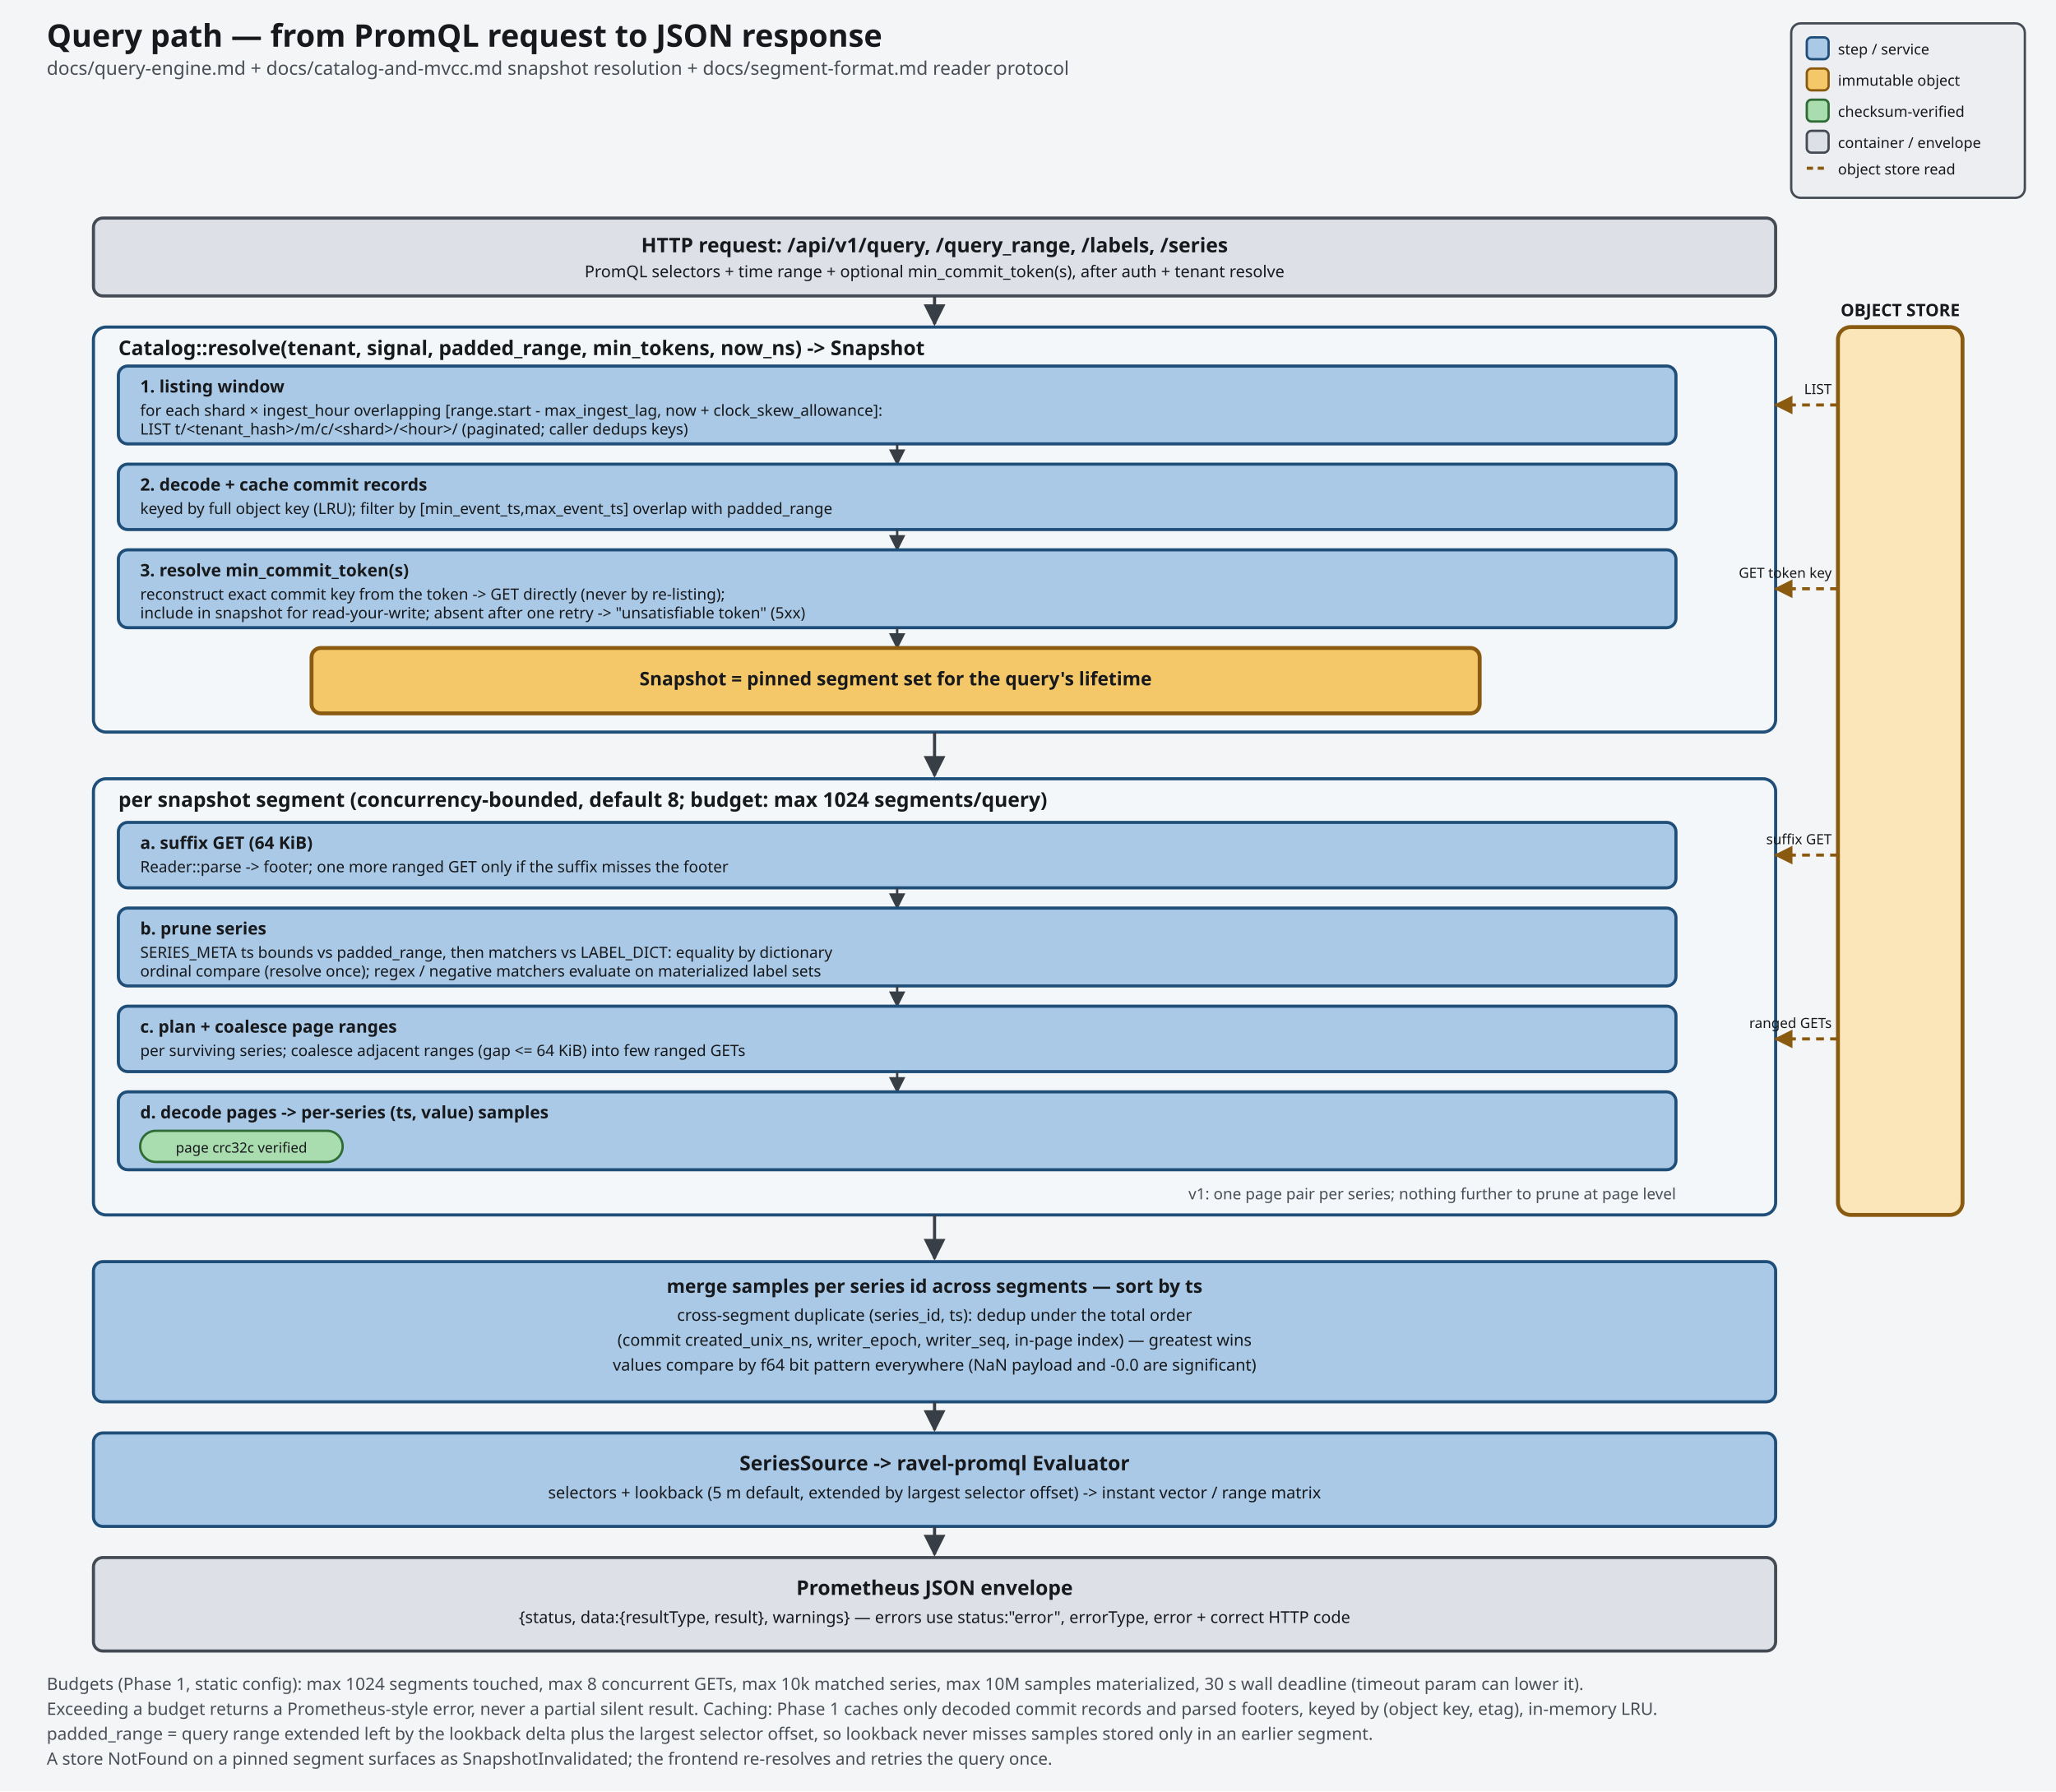
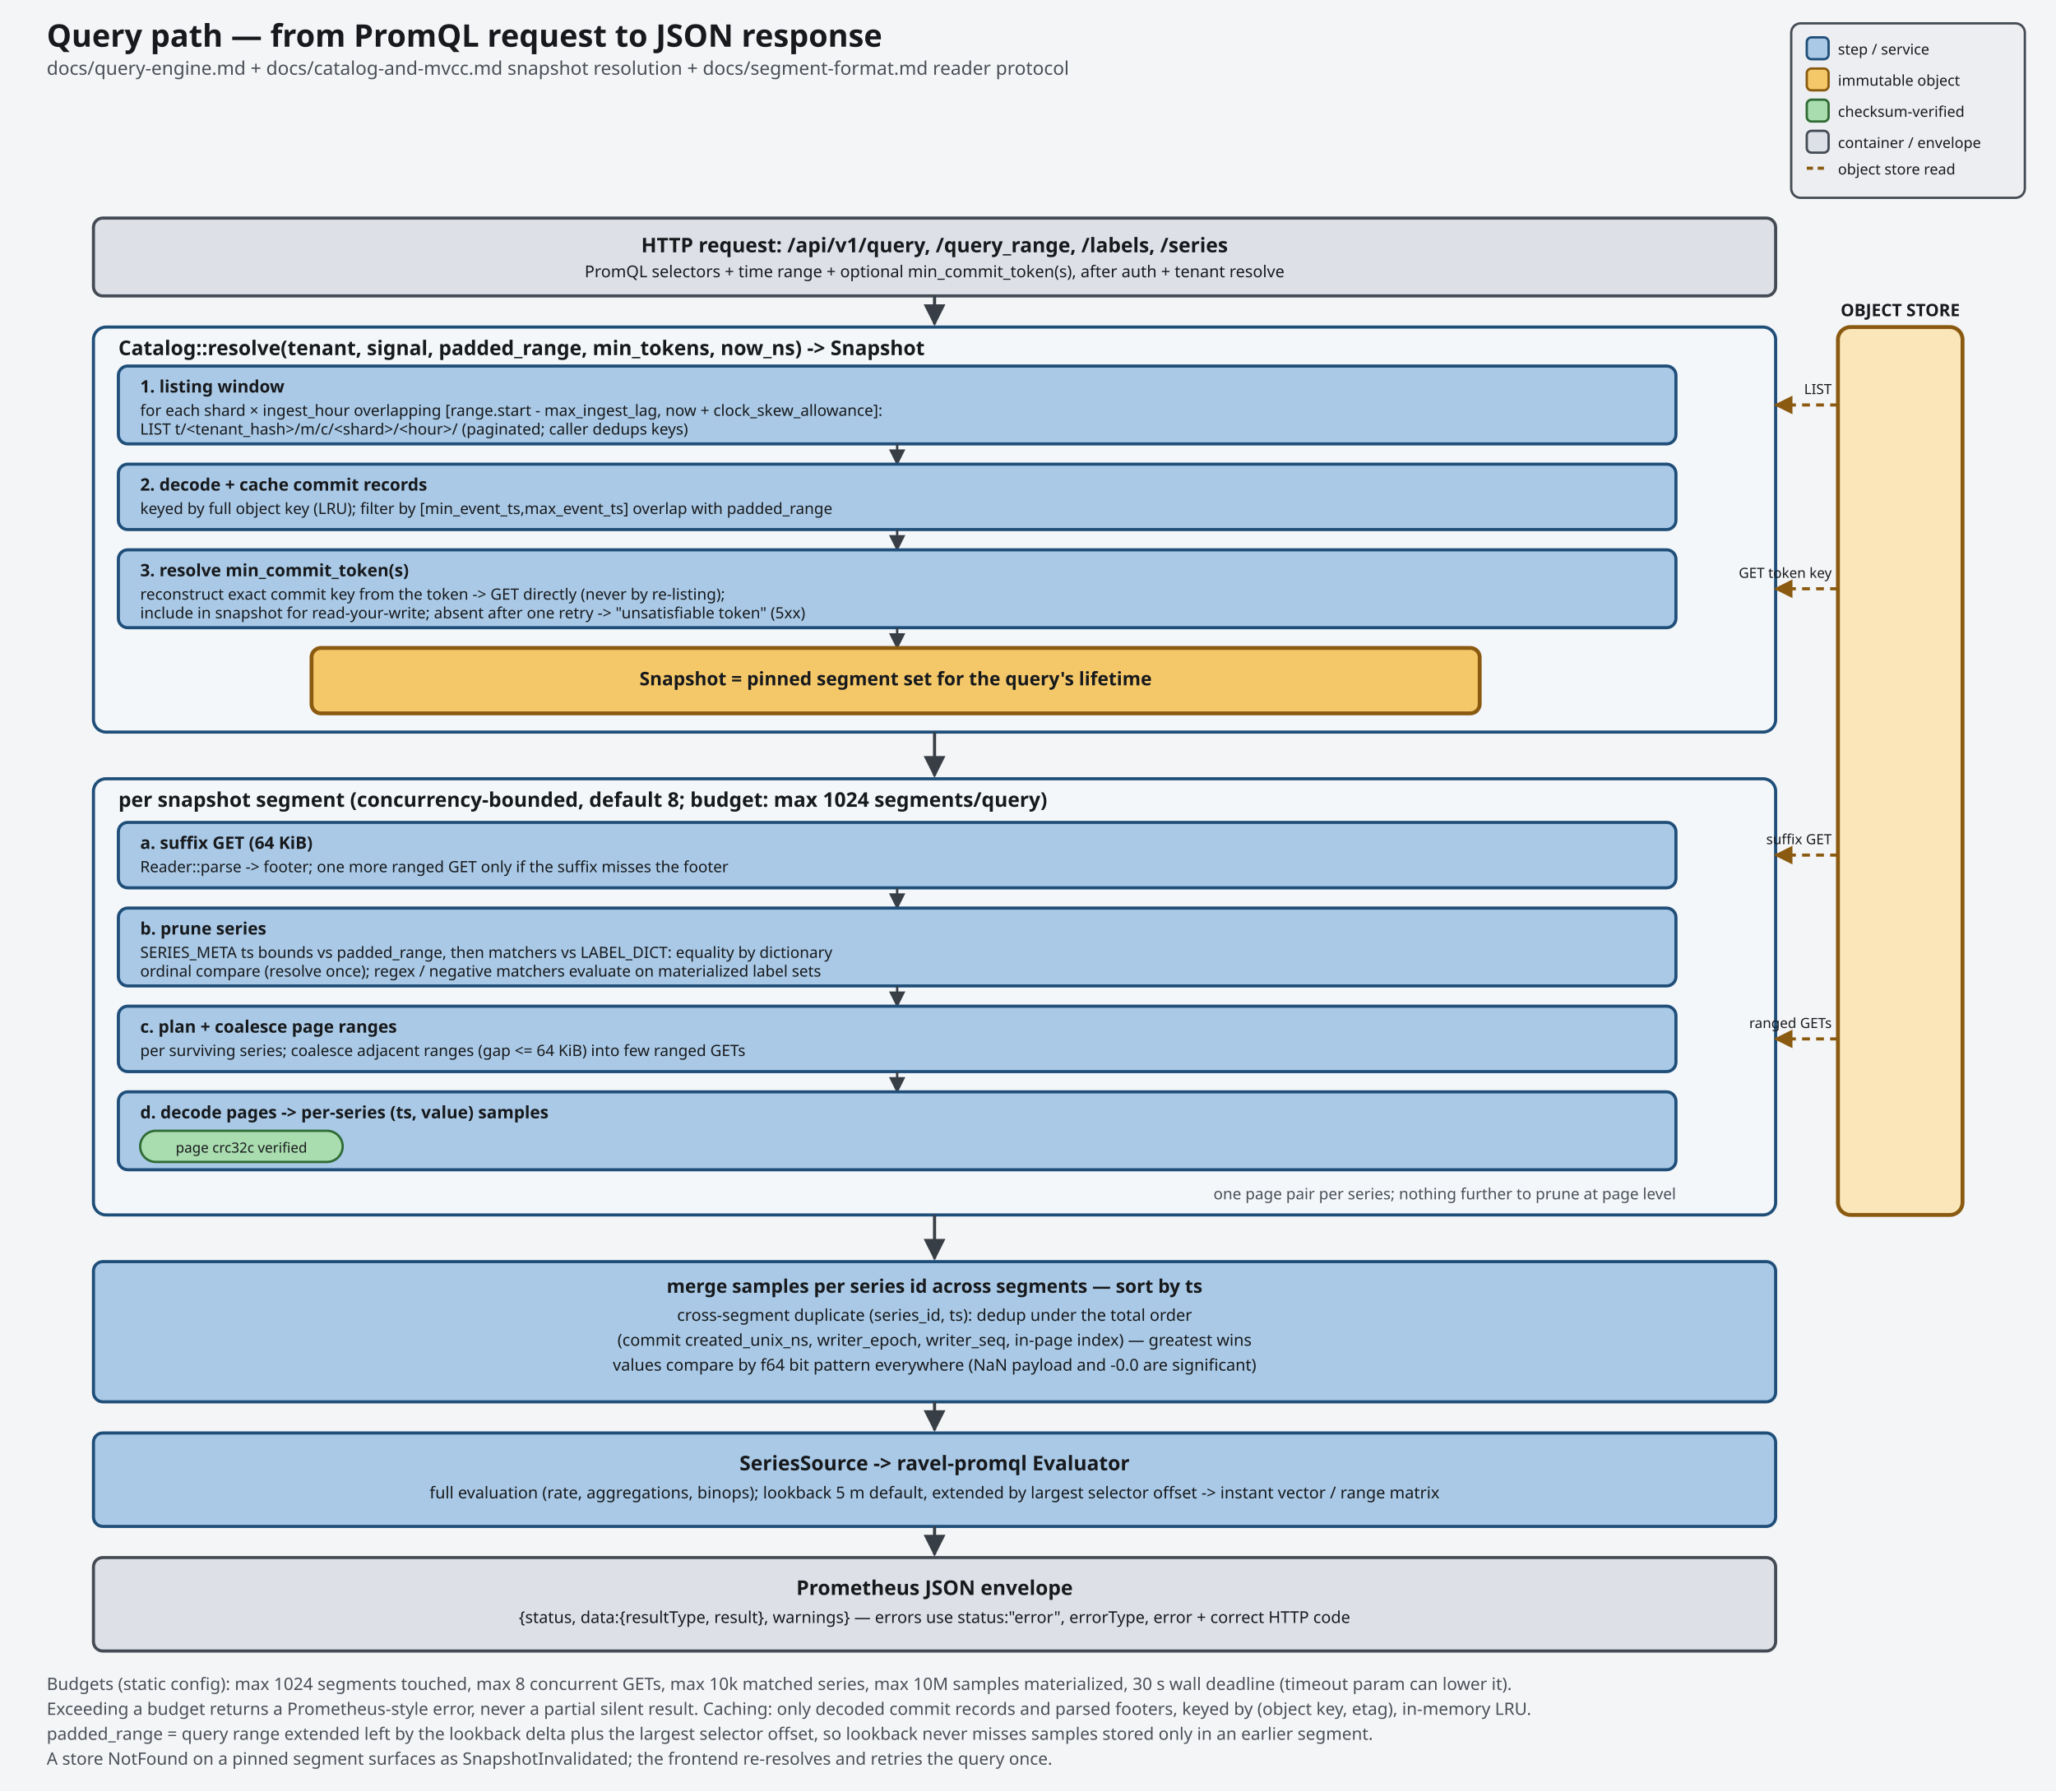
<svg xmlns="http://www.w3.org/2000/svg" width="1320" height="1150" viewBox="0 0 1320 1150" font-family="system-ui, sans-serif">
  <defs>
    <marker id="arrow" viewBox="0 0 10 10" refX="9" refY="5" markerWidth="7" markerHeight="7" orient="auto-start-reverse">
      <path d="M0,0 L10,5 L0,10 z" fill="#383e46" />
    </marker>
    <marker id="arrowamber" viewBox="0 0 10 10" refX="9" refY="5" markerWidth="6" markerHeight="6" orient="auto-start-reverse">
      <path d="M0,0 L10,5 L0,10 z" fill="#8a5a10" />
    </marker>
  </defs>
  <rect x="0" y="0" width="1320" height="1150" fill="#f4f5f7" />
  <text x="30" y="30" font-size="20" font-weight="bold" fill="#17191c">Query path — from PromQL request to JSON response</text>
  <text x="30" y="48" font-size="12" fill="#4a4f57">docs/query-engine.md + docs/catalog-and-mvcc.md snapshot resolution + docs/segment-format.md reader protocol</text>
  <rect x="1150" y="15" width="150" height="112" rx="6" fill="#eceef1" stroke="#454b54" stroke-width="1.5" />
  <rect x="1160" y="24" width="14" height="14" rx="3" fill="#a9c9e6" stroke="#1f4e79" stroke-width="1.5" />
  <text x="1180" y="35" font-size="9.5" fill="#17191c">step / service</text>
  <rect x="1160" y="44" width="14" height="14" rx="3" fill="#f4c869" stroke="#8a5a10" stroke-width="1.5" />
  <text x="1180" y="55" font-size="9.5" fill="#17191c">immutable object</text>
  <rect x="1160" y="64" width="14" height="14" rx="3" fill="#a9dcae" stroke="#2f6b34" stroke-width="1.5" />
  <text x="1180" y="75" font-size="9.5" fill="#17191c">checksum-verified</text>
  <rect x="1160" y="84" width="14" height="14" rx="3" fill="#dde1e7" stroke="#454b54" stroke-width="1.5" />
  <text x="1180" y="95" font-size="9.5" fill="#17191c">container / envelope</text>
  <line x1="1160" y1="108" x2="1174" y2="108" stroke="#8a5a10" stroke-width="2" stroke-dasharray="4,3" />
  <text x="1180" y="112" font-size="9.5" fill="#17191c">object store read</text>
  <rect x="60" y="140" width="1080" height="50" rx="6" fill="#dde1e7" stroke="#454b54" stroke-width="2" />
  <text x="600" y="162" font-size="13" font-weight="bold" text-anchor="middle" fill="#17191c">HTTP request: /api/v1/query, /query_range, /labels, /series</text>
  <text x="600" y="178" font-size="10.5" text-anchor="middle" fill="#17191c">PromQL selectors + time range + optional min_commit_token(s), after auth + tenant resolve</text>
  <line x1="600" y1="190" x2="600" y2="208" stroke="#383e46" stroke-width="2" marker-end="url(#arrow)" />
  <rect x="60" y="210" width="1080" height="260" rx="8" fill="#f4f7fa" stroke="#1f4e79" stroke-width="2" />
  <text x="76" y="228" font-size="13" font-weight="bold" fill="#17191c">Catalog::resolve(tenant, signal, padded_range, min_tokens, now_ns) -&gt; Snapshot</text>
  <rect x="76" y="235" width="1000" height="50" rx="6" fill="#a9c9e6" stroke="#1f4e79" stroke-width="2" />
  <text x="90" y="252" font-size="11" font-weight="bold" fill="#17191c">1. listing window</text>
  <text x="90" y="267" font-size="10" fill="#17191c">for each shard × ingest_hour overlapping [range.start - max_ingest_lag, now + clock_skew_allowance]:</text>
  <text x="90" y="279" font-size="10" fill="#17191c">LIST t/&lt;tenant_hash&gt;/m/c/&lt;shard&gt;/&lt;hour&gt;/ (paginated; caller dedups keys)</text>
  <line x1="576" y1="285" x2="576" y2="298" stroke="#383e46" stroke-width="1.5" marker-end="url(#arrow)" />
  <rect x="76" y="298" width="1000" height="42" rx="6" fill="#a9c9e6" stroke="#1f4e79" stroke-width="2" />
  <text x="90" y="315" font-size="11" font-weight="bold" fill="#17191c">2. decode + cache commit records</text>
  <text x="90" y="330" font-size="10" fill="#17191c">keyed by full object key (LRU); filter by [min_event_ts,max_event_ts] overlap with padded_range</text>
  <line x1="576" y1="340" x2="576" y2="353" stroke="#383e46" stroke-width="1.5" marker-end="url(#arrow)" />
  <rect x="76" y="353" width="1000" height="50" rx="6" fill="#a9c9e6" stroke="#1f4e79" stroke-width="2" />
  <text x="90" y="370" font-size="11" font-weight="bold" fill="#17191c">3. resolve min_commit_token(s)</text>
  <text x="90" y="385" font-size="10" fill="#17191c">reconstruct exact commit key from the token -&gt; GET directly (never by re-listing);</text>
  <text x="90" y="397" font-size="10" fill="#17191c">include in snapshot for read-your-write; absent after one retry -&gt; "unsatisfiable token" (5xx)</text>
  <line x1="576" y1="403" x2="576" y2="416" stroke="#383e46" stroke-width="1.5" marker-end="url(#arrow)" />
  <rect x="200" y="416" width="750" height="42" rx="6" fill="#f4c869" stroke="#8a5a10" stroke-width="2.5" />
  <text x="575" y="440" font-size="12" font-weight="bold" text-anchor="middle" fill="#17191c">Snapshot = pinned segment set for the query's lifetime</text>
  <line x1="600" y1="470" x2="600" y2="498" stroke="#383e46" stroke-width="2" marker-end="url(#arrow)" />
  <rect x="60" y="500" width="1080" height="280" rx="8" fill="#f4f7fa" stroke="#1f4e79" stroke-width="2" />
  <text x="76" y="518" font-size="13" font-weight="bold" fill="#17191c">per snapshot segment (concurrency-bounded, default 8; budget: max 1024 segments/query)</text>
  <rect x="76" y="528" width="1000" height="42" rx="6" fill="#a9c9e6" stroke="#1f4e79" stroke-width="2" />
  <text x="90" y="545" font-size="11" font-weight="bold" fill="#17191c">a. suffix GET (64 KiB)</text>
  <text x="90" y="560" font-size="10" fill="#17191c">Reader::parse -&gt; footer; one more ranged GET only if the suffix misses the footer</text>
  <line x1="576" y1="570" x2="576" y2="583" stroke="#383e46" stroke-width="1.5" marker-end="url(#arrow)" />
  <rect x="76" y="583" width="1000" height="50" rx="6" fill="#a9c9e6" stroke="#1f4e79" stroke-width="2" />
  <text x="90" y="600" font-size="11" font-weight="bold" fill="#17191c">b. prune series</text>
  <text x="90" y="615" font-size="10" fill="#17191c">SERIES_META ts bounds vs padded_range, then matchers vs LABEL_DICT: equality by dictionary</text>
  <text x="90" y="627" font-size="10" fill="#17191c">ordinal compare (resolve once); regex / negative matchers evaluate on materialized label sets</text>
  <line x1="576" y1="633" x2="576" y2="646" stroke="#383e46" stroke-width="1.5" marker-end="url(#arrow)" />
  <rect x="76" y="646" width="1000" height="42" rx="6" fill="#a9c9e6" stroke="#1f4e79" stroke-width="2" />
  <text x="90" y="663" font-size="11" font-weight="bold" fill="#17191c">c. plan + coalesce page ranges</text>
  <text x="90" y="678" font-size="10" fill="#17191c">per surviving series; coalesce adjacent ranges (gap &lt;= 64 KiB) into few ranged GETs</text>
  <line x1="576" y1="688" x2="576" y2="701" stroke="#383e46" stroke-width="1.5" marker-end="url(#arrow)" />
  <rect x="76" y="701" width="1000" height="50" rx="6" fill="#a9c9e6" stroke="#1f4e79" stroke-width="2" />
  <text x="90" y="718" font-size="11" font-weight="bold" fill="#17191c">d. decode pages -&gt; per-series (ts, value) samples</text>
  <rect x="90" y="726" width="130" height="20" rx="10" fill="#a9dcae" stroke="#2f6b34" stroke-width="1.5" />
  <text x="155" y="740" font-size="9" text-anchor="middle" fill="#17191c">page crc32c verified</text>
-   <text x="1076" y="770" font-size="10" text-anchor="end" fill="#4a4f57">v1: one page pair per series; nothing further to prune at page level</text>
+   <text x="1076" y="770" font-size="10" text-anchor="end" fill="#4a4f57">one page pair per series; nothing further to prune at page level</text>
  <line x1="600" y1="780" x2="600" y2="808" stroke="#383e46" stroke-width="2" marker-end="url(#arrow)" />
  <rect x="60" y="810" width="1080" height="90" rx="6" fill="#a9c9e6" stroke="#1f4e79" stroke-width="2" />
  <text x="600" y="830" font-size="12" font-weight="bold" text-anchor="middle" fill="#17191c">merge samples per series id across segments — sort by ts</text>
  <text x="600" y="848" font-size="10.5" text-anchor="middle" fill="#17191c">cross-segment duplicate (series_id, ts): dedup under the total order</text>
  <text x="600" y="864" font-size="10.5" text-anchor="middle" fill="#17191c">(commit created_unix_ns, writer_epoch, writer_seq, in-page index) — greatest wins</text>
  <text x="600" y="880" font-size="10.5" text-anchor="middle" fill="#17191c">values compare by f64 bit pattern everywhere (NaN payload and -0.0 are significant)</text>
  <line x1="600" y1="900" x2="600" y2="918" stroke="#383e46" stroke-width="2" marker-end="url(#arrow)" />
  <rect x="60" y="920" width="1080" height="60" rx="6" fill="#a9c9e6" stroke="#1f4e79" stroke-width="2" />
  <text x="600" y="944" font-size="13" font-weight="bold" text-anchor="middle" fill="#17191c">SeriesSource -&gt; ravel-promql Evaluator</text>
-   <text x="600" y="962" font-size="10.5" text-anchor="middle" fill="#17191c">selectors + lookback (5 m default, extended by largest selector offset) -&gt; instant vector / range matrix</text>
+   <text x="600" y="962" font-size="10.5" text-anchor="middle" fill="#17191c">full evaluation (rate, aggregations, binops); lookback 5 m default, extended by largest selector offset -&gt; instant vector / range matrix</text>
  <line x1="600" y1="980" x2="600" y2="998" stroke="#383e46" stroke-width="2" marker-end="url(#arrow)" />
  <rect x="60" y="1000" width="1080" height="60" rx="6" fill="#dde1e7" stroke="#454b54" stroke-width="2" />
  <text x="600" y="1024" font-size="13" font-weight="bold" text-anchor="middle" fill="#17191c">Prometheus JSON envelope</text>
  <text x="600" y="1042" font-size="10.5" text-anchor="middle" fill="#17191c">{status, data:{resultType, result}, warnings} — errors use status:"error", errorType, error + correct HTTP code</text>
  <rect x="1180" y="210" width="80" height="570" rx="8" fill="#fbe6b9" stroke="#8a5a10" stroke-width="2.5" />
  <text x="1220" y="203" font-size="11" font-weight="bold" text-anchor="middle" fill="#17191c">OBJECT STORE</text>
  <line x1="1180" y1="260" x2="1140" y2="260" stroke="#8a5a10" stroke-width="2" stroke-dasharray="5,4" marker-end="url(#arrowamber)" />
  <text x="1176" y="253" font-size="9" text-anchor="end" fill="#17191c">LIST</text>
  <line x1="1180" y1="378" x2="1140" y2="378" stroke="#8a5a10" stroke-width="2" stroke-dasharray="5,4" marker-end="url(#arrowamber)" />
  <text x="1176" y="371" font-size="9" text-anchor="end" fill="#17191c">GET token key</text>
  <line x1="1180" y1="549" x2="1140" y2="549" stroke="#8a5a10" stroke-width="2" stroke-dasharray="5,4" marker-end="url(#arrowamber)" />
  <text x="1176" y="542" font-size="9" text-anchor="end" fill="#17191c">suffix GET</text>
  <line x1="1180" y1="667" x2="1140" y2="667" stroke="#8a5a10" stroke-width="2" stroke-dasharray="5,4" marker-end="url(#arrowamber)" />
  <text x="1176" y="660" font-size="9" text-anchor="end" fill="#17191c">ranged GETs</text>
-   <text x="30" y="1085" font-size="11" fill="#4a4f57">Budgets (Phase 1, static config): max 1024 segments touched, max 8 concurrent GETs, max 10k matched series, max 10M samples materialized, 30 s wall deadline (timeout param can lower it).</text>
-   <text x="30" y="1101" font-size="11" fill="#4a4f57">Exceeding a budget returns a Prometheus-style error, never a partial silent result. Caching: Phase 1 caches only decoded commit records and parsed footers, keyed by (object key, etag), in-memory LRU.</text>
+   <text x="30" y="1085" font-size="11" fill="#4a4f57">Budgets (static config): max 1024 segments touched, max 8 concurrent GETs, max 10k matched series, max 10M samples materialized, 30 s wall deadline (timeout param can lower it).</text>
+   <text x="30" y="1101" font-size="11" fill="#4a4f57">Exceeding a budget returns a Prometheus-style error, never a partial silent result. Caching: only decoded commit records and parsed footers, keyed by (object key, etag), in-memory LRU.</text>
  <text x="30" y="1117" font-size="11" fill="#4a4f57">padded_range = query range extended left by the lookback delta plus the largest selector offset, so lookback never misses samples stored only in an earlier segment.</text>
  <text x="30" y="1133" font-size="11" fill="#4a4f57">A store NotFound on a pinned segment surfaces as SnapshotInvalidated; the frontend re-resolves and retries the query once.</text>
</svg>
